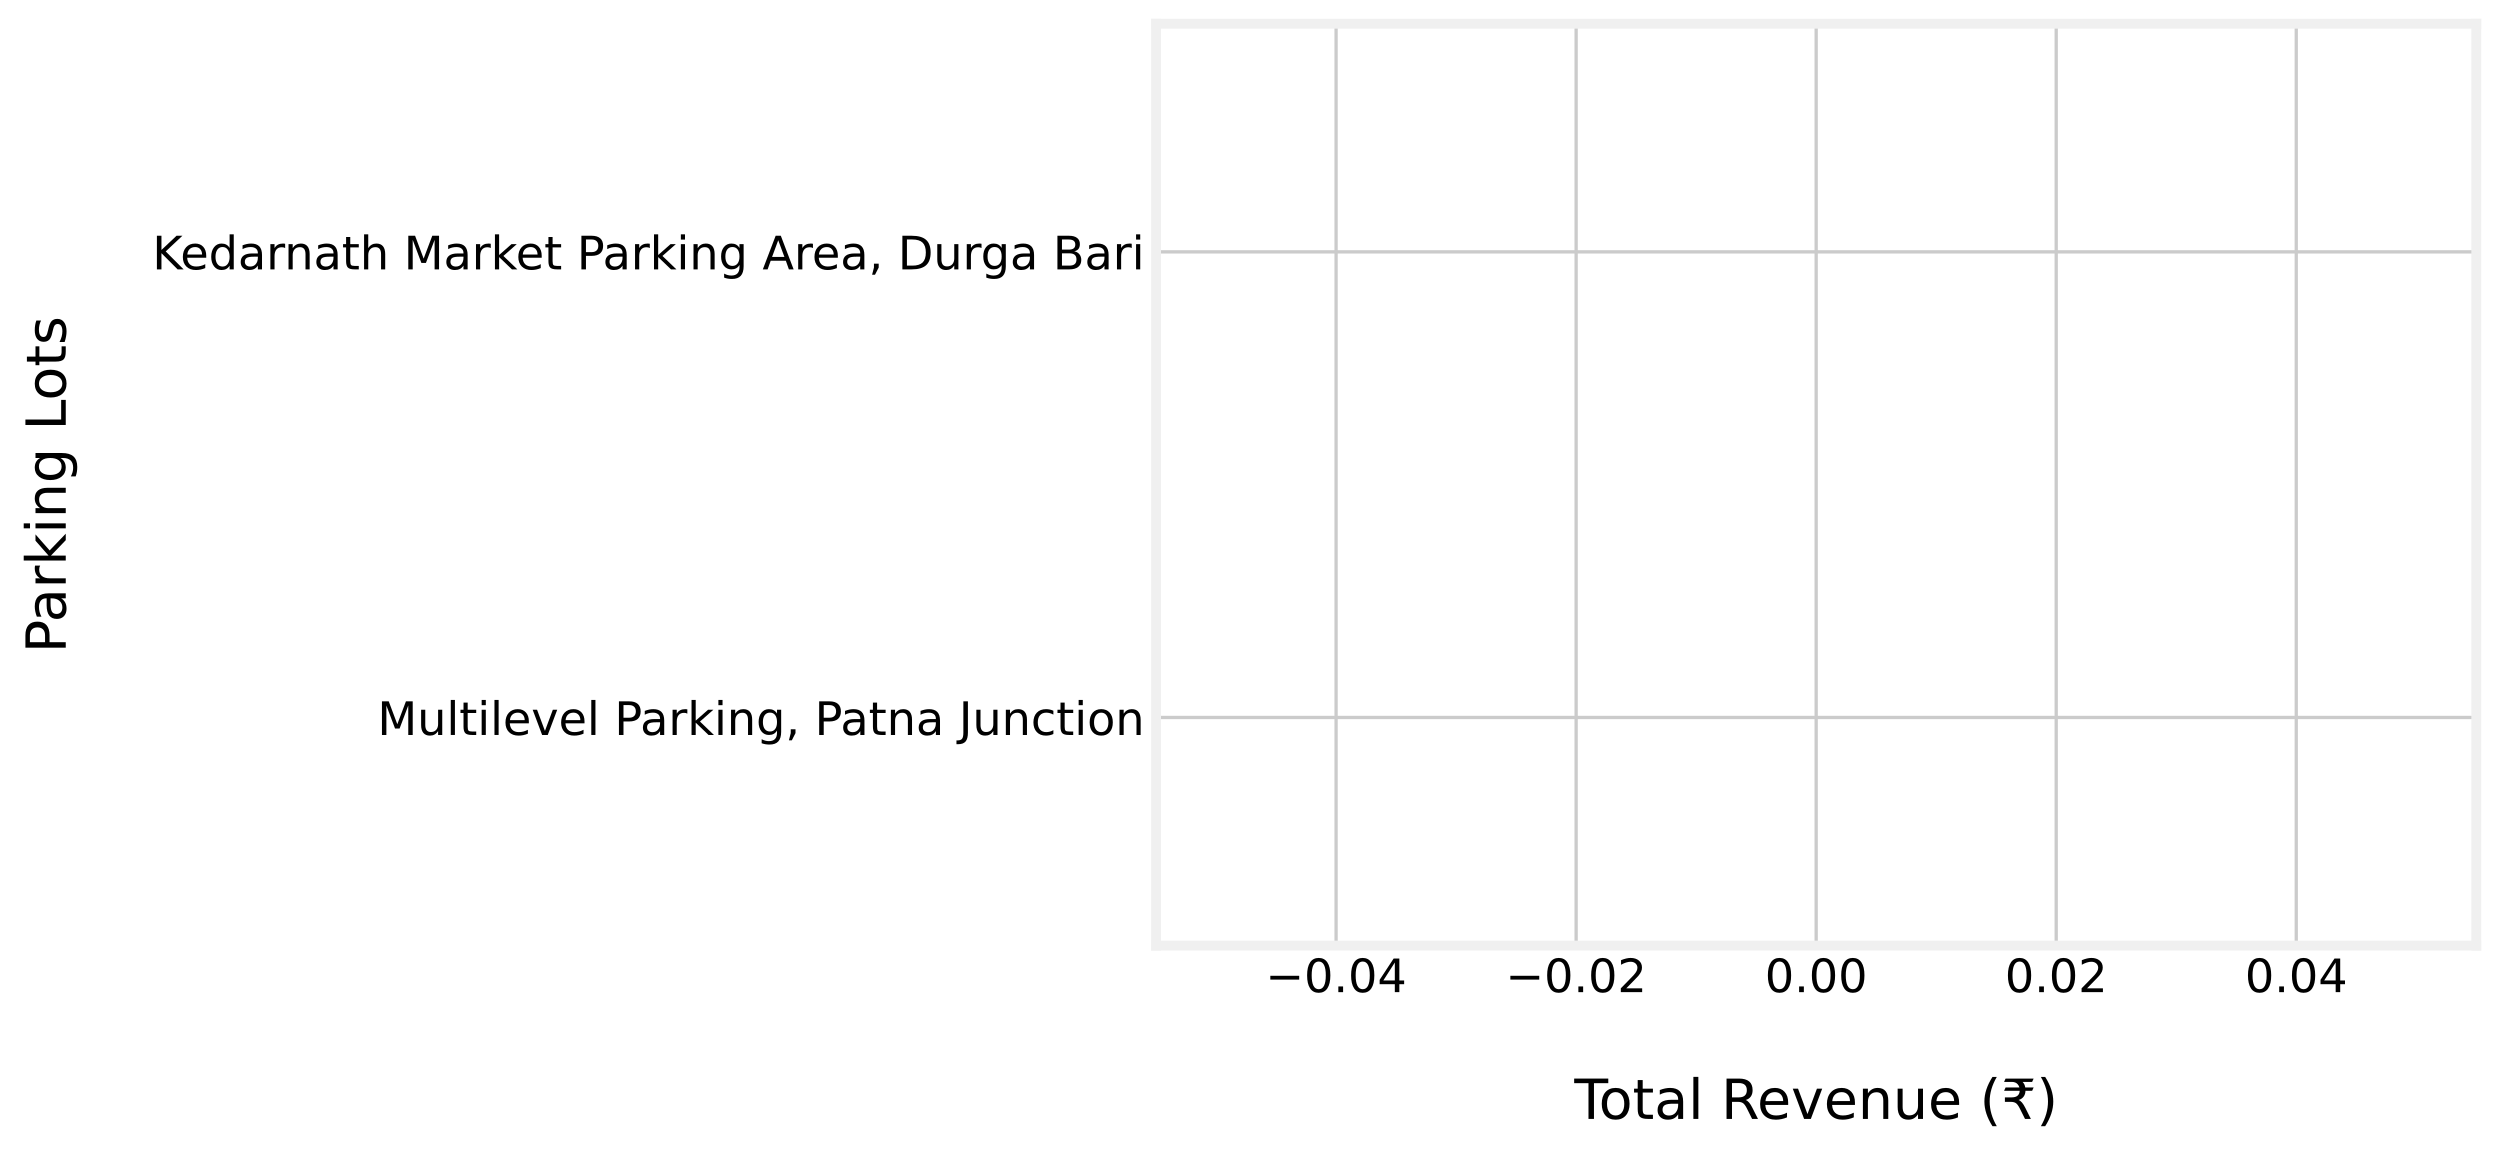
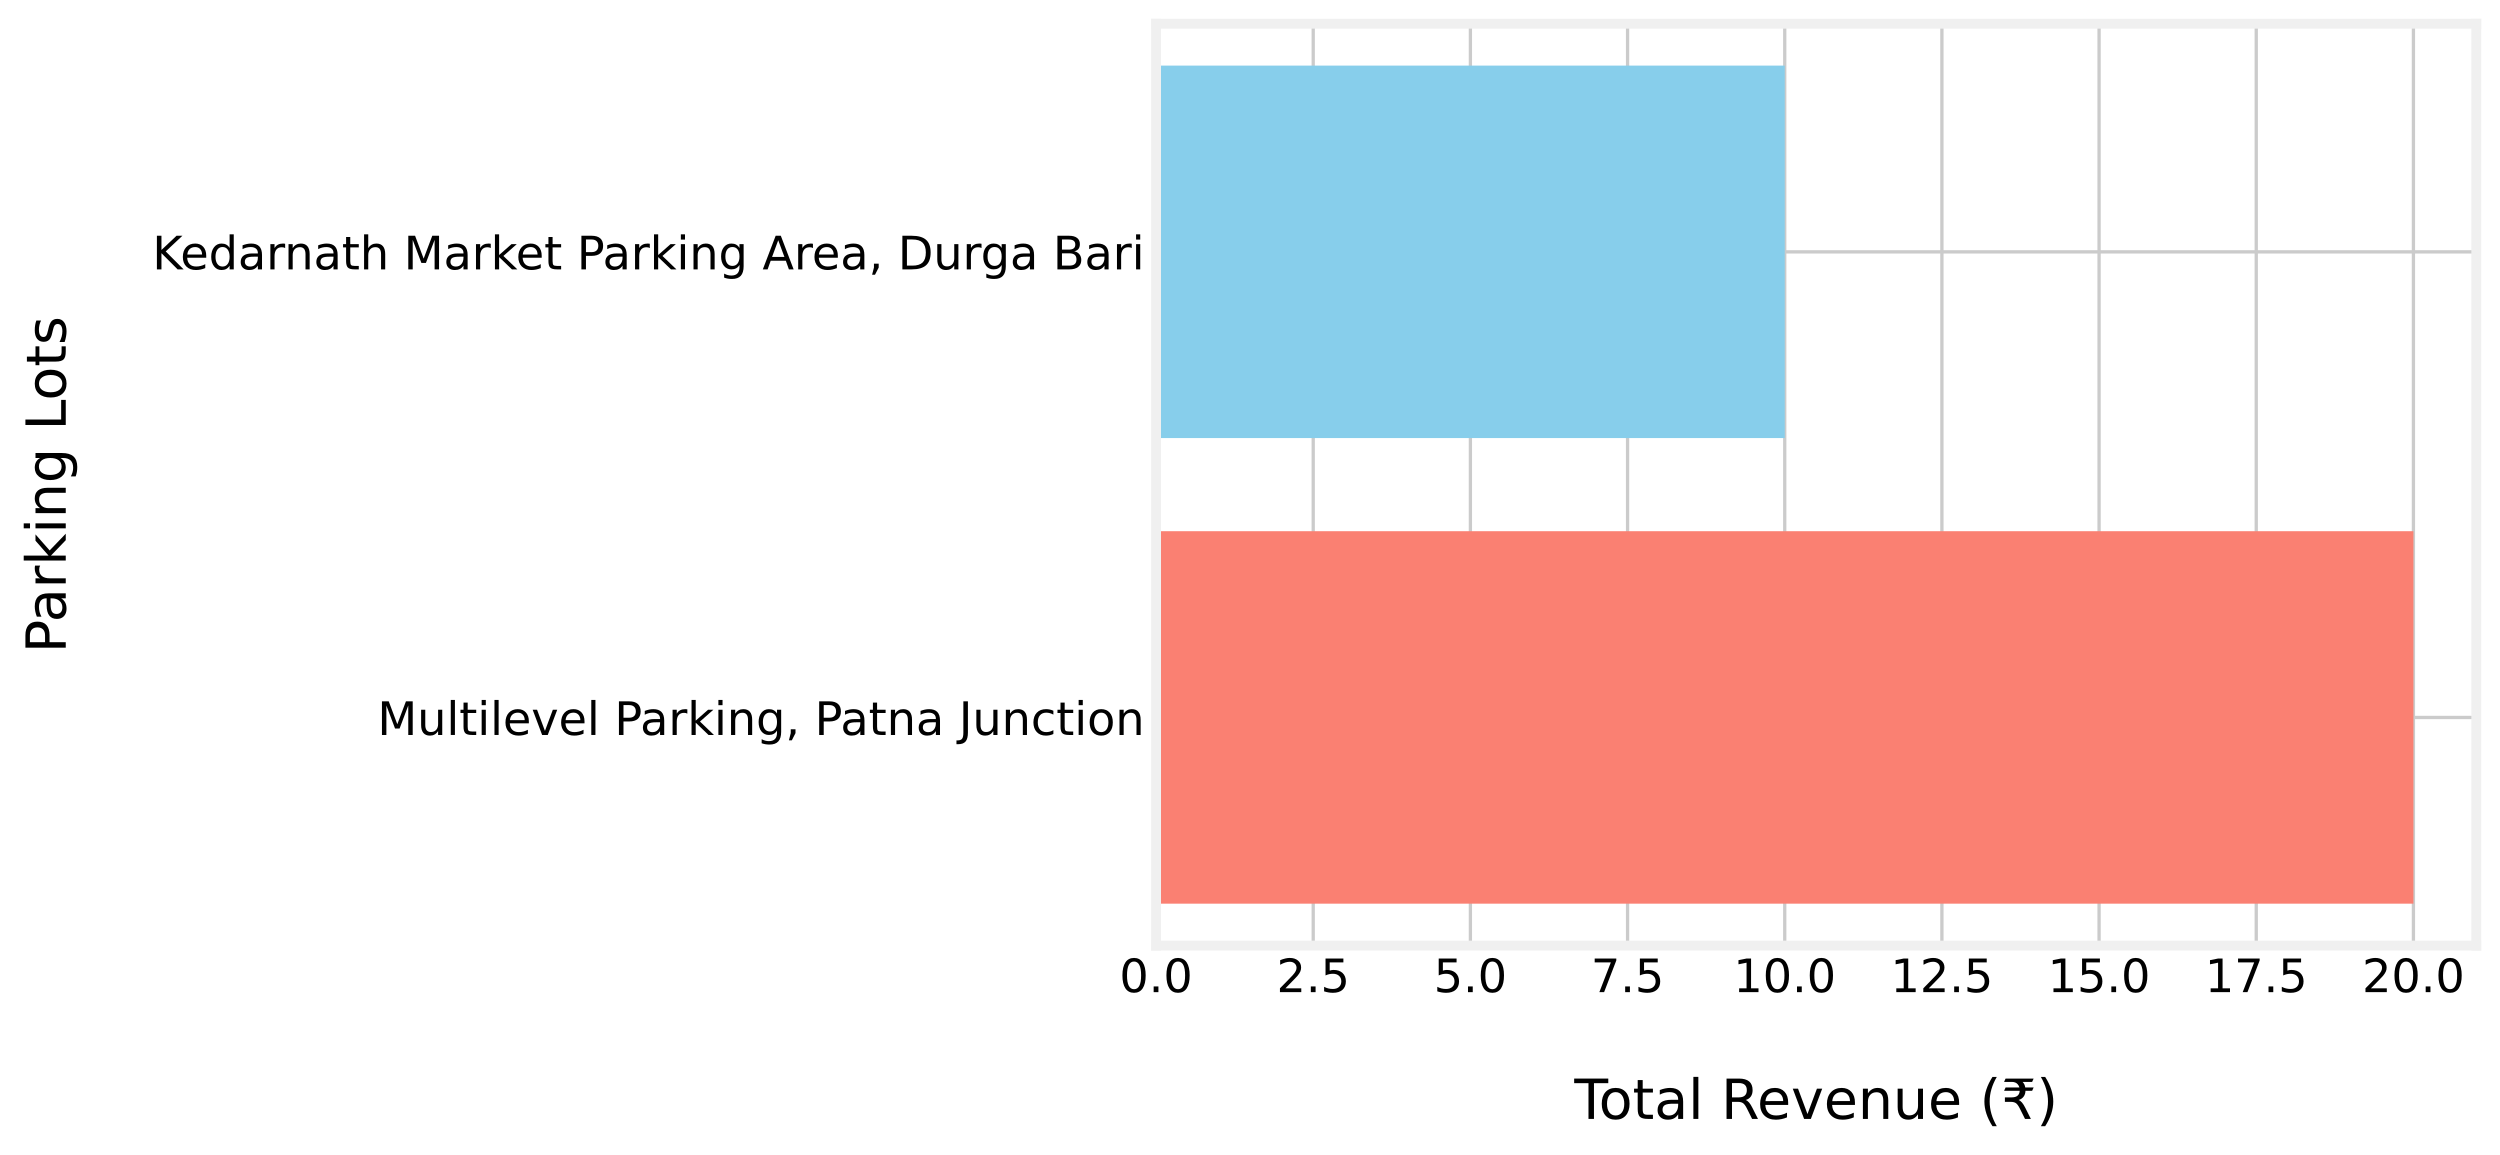
<svg xmlns="http://www.w3.org/2000/svg" xmlns:xlink="http://www.w3.org/1999/xlink" width="759.139pt" height="350.457pt" viewBox="0 0 759.139 350.457" version="1.1">
  <defs>
    <style type="text/css">*{stroke-linejoin: round; stroke-linecap: butt}</style>
  </defs>
  <g id="figure_1">
    <g id="patch_1">
      <path d="M 0 350.457  L 759.139 350.457  L 759.139 0  L 0 0  L 0 350.457  z " style="fill: none" />
    </g>
    <g id="axes_1">
      <g id="patch_2">
        <path d="M 351.043 287.136  L 751.939 287.136  L 751.939 7.2  L 351.043 7.2  L 351.043 287.136  z " style="fill: none" />
      </g>
      <g id="matplotlib.axis_1">
        <g id="xtick_1">
          <g id="line2d_1">
-             <path d="M 405.71 287.136  L 405.71 7.2  " clip-path="url(#p1a3481924e)" style="fill: none; stroke: #cbcbcb" />
+             <path d="M 351.043 287.136  L 351.043 7.2  " clip-path="url(#p28fe8a5cc8)" style="fill: none; stroke: #cbcbcb" />
          </g>
          <g id="line2d_2" />
          <g id="text_1">
-             <g transform="translate(384.2587 301.2738) scale(0.14 -0.14)">
-               <defs>
-                 <path id="DejaVuSans-2212" d="M 678 2272  L 4684 2272  L 4684 1741  L 678 1741  L 678 2272  z " transform="scale(0.015625)" />
+             <g transform="translate(339.9106 301.2738) scale(0.14 -0.14)">
+               <defs>
                <path id="DejaVuSans-30" d="M 2034 4250  Q 1547 4250 1301 3770  Q 1056 3291 1056 2328  Q 1056 1369 1301 889  Q 1547 409 2034 409  Q 2525 409 2770 889  Q 3016 1369 3016 2328  Q 3016 3291 2770 3770  Q 2525 4250 2034 4250  z M 2034 4750  Q 2819 4750 3233 4129  Q 3647 3509 3647 2328  Q 3647 1150 3233 529  Q 2819 -91 2034 -91  Q 1250 -91 836 529  Q 422 1150 422 2328  Q 422 3509 836 4129  Q 1250 4750 2034 4750  z " transform="scale(0.015625)" />
                <path id="DejaVuSans-2e" d="M 684 794  L 1344 794  L 1344 0  L 684 0  L 684 794  z " transform="scale(0.015625)" />
-                 <path id="DejaVuSans-34" d="M 2419 4116  L 825 1625  L 2419 1625  L 2419 4116  z M 2253 4666  L 3047 4666  L 3047 1625  L 3713 1625  L 3713 1100  L 3047 1100  L 3047 0  L 2419 0  L 2419 1100  L 313 1100  L 313 1709  L 2253 4666  z " transform="scale(0.015625)" />
-               </defs>
-               <use xlink:href="#DejaVuSans-2212" />
-               <use xlink:href="#DejaVuSans-30" transform="translate(83.78906 0)" />
-               <use xlink:href="#DejaVuSans-2e" transform="translate(147.4121 0)" />
-               <use xlink:href="#DejaVuSans-30" transform="translate(179.1992 0)" />
-               <use xlink:href="#DejaVuSans-34" transform="translate(242.8223 0)" />
-             </g>
-           </g>
-         </g>
-         <g id="xtick_2">
-           <g id="line2d_3">
-             <path d="M 478.601 287.136  L 478.601 7.2  " clip-path="url(#p1a3481924e)" style="fill: none; stroke: #cbcbcb" />
-           </g>
-           <g id="line2d_4" />
-           <g id="text_2">
-             <g transform="translate(457.1489 301.2738) scale(0.14 -0.14)">
-               <defs>
-                 <path id="DejaVuSans-32" d="M 1228 531  L 3431 531  L 3431 0  L 469 0  L 469 531  Q 828 903 1448 1529  Q 2069 2156 2228 2338  Q 2531 2678 2651 2914  Q 2772 3150 2772 3378  Q 2772 3750 2511 3984  Q 2250 4219 1831 4219  Q 1534 4219 1204 4116  Q 875 4013 500 3803  L 500 4441  Q 881 4594 1212 4672  Q 1544 4750 1819 4750  Q 2544 4750 2975 4387  Q 3406 4025 3406 3419  Q 3406 3131 3298 2873  Q 3191 2616 2906 2266  Q 2828 2175 2409 1742  Q 1991 1309 1228 531  z " transform="scale(0.015625)" />
-               </defs>
-               <use xlink:href="#DejaVuSans-2212" />
-               <use xlink:href="#DejaVuSans-30" transform="translate(83.78906 0)" />
-               <use xlink:href="#DejaVuSans-2e" transform="translate(147.4121 0)" />
-               <use xlink:href="#DejaVuSans-30" transform="translate(179.1992 0)" />
-               <use xlink:href="#DejaVuSans-32" transform="translate(242.8223 0)" />
-             </g>
-           </g>
-         </g>
-         <g id="xtick_3">
-           <g id="line2d_5">
-             <path d="M 551.491 287.136  L 551.491 7.2  " clip-path="url(#p1a3481924e)" style="fill: none; stroke: #cbcbcb" />
-           </g>
-           <g id="line2d_6" />
-           <g id="text_3">
-             <g transform="translate(535.9049 301.2738) scale(0.14 -0.14)">
+               </defs>
              <use xlink:href="#DejaVuSans-30" />
              <use xlink:href="#DejaVuSans-2e" transform="translate(63.62305 0)" />
              <use xlink:href="#DejaVuSans-30" transform="translate(95.41016 0)" />
-               <use xlink:href="#DejaVuSans-30" transform="translate(159.0332 0)" />
+             </g>
+           </g>
+         </g>
+         <g id="xtick_2">
+           <g id="line2d_3">
+             <path d="M 398.769 287.136  L 398.769 7.2  " clip-path="url(#p28fe8a5cc8)" style="fill: none; stroke: #cbcbcb" />
+           </g>
+           <g id="line2d_4" />
+           <g id="text_2">
+             <g transform="translate(387.6364 301.2738) scale(0.14 -0.14)">
+               <defs>
+                 <path id="DejaVuSans-32" d="M 1228 531  L 3431 531  L 3431 0  L 469 0  L 469 531  Q 828 903 1448 1529  Q 2069 2156 2228 2338  Q 2531 2678 2651 2914  Q 2772 3150 2772 3378  Q 2772 3750 2511 3984  Q 2250 4219 1831 4219  Q 1534 4219 1204 4116  Q 875 4013 500 3803  L 500 4441  Q 881 4594 1212 4672  Q 1544 4750 1819 4750  Q 2544 4750 2975 4387  Q 3406 4025 3406 3419  Q 3406 3131 3298 2873  Q 3191 2616 2906 2266  Q 2828 2175 2409 1742  Q 1991 1309 1228 531  z " transform="scale(0.015625)" />
+                 <path id="DejaVuSans-35" d="M 691 4666  L 3169 4666  L 3169 4134  L 1269 4134  L 1269 2991  Q 1406 3038 1543 3061  Q 1681 3084 1819 3084  Q 2600 3084 3056 2656  Q 3513 2228 3513 1497  Q 3513 744 3044 326  Q 2575 -91 1722 -91  Q 1428 -91 1123 -41  Q 819 9 494 109  L 494 744  Q 775 591 1075 516  Q 1375 441 1709 441  Q 2250 441 2565 725  Q 2881 1009 2881 1497  Q 2881 1984 2565 2268  Q 2250 2553 1709 2553  Q 1456 2553 1204 2497  Q 953 2441 691 2322  L 691 4666  z " transform="scale(0.015625)" />
+               </defs>
+               <use xlink:href="#DejaVuSans-32" />
+               <use xlink:href="#DejaVuSans-2e" transform="translate(63.62305 0)" />
+               <use xlink:href="#DejaVuSans-35" transform="translate(95.41016 0)" />
+             </g>
+           </g>
+         </g>
+         <g id="xtick_3">
+           <g id="line2d_5">
+             <path d="M 446.494 287.136  L 446.494 7.2  " clip-path="url(#p28fe8a5cc8)" style="fill: none; stroke: #cbcbcb" />
+           </g>
+           <g id="line2d_6" />
+           <g id="text_3">
+             <g transform="translate(435.3621 301.2738) scale(0.14 -0.14)">
+               <use xlink:href="#DejaVuSans-35" />
+               <use xlink:href="#DejaVuSans-2e" transform="translate(63.62305 0)" />
+               <use xlink:href="#DejaVuSans-30" transform="translate(95.41016 0)" />
            </g>
          </g>
        </g>
        <g id="xtick_4">
          <g id="line2d_7">
-             <path d="M 624.381 287.136  L 624.381 7.2  " clip-path="url(#p1a3481924e)" style="fill: none; stroke: #cbcbcb" />
+             <path d="M 494.22 287.136  L 494.22 7.2  " clip-path="url(#p28fe8a5cc8)" style="fill: none; stroke: #cbcbcb" />
          </g>
          <g id="line2d_8" />
          <g id="text_4">
-             <g transform="translate(608.7951 301.2738) scale(0.14 -0.14)">
-               <use xlink:href="#DejaVuSans-30" />
+             <g transform="translate(483.0878 301.2738) scale(0.14 -0.14)">
+               <defs>
+                 <path id="DejaVuSans-37" d="M 525 4666  L 3525 4666  L 3525 4397  L 1831 0  L 1172 0  L 2766 4134  L 525 4134  L 525 4666  z " transform="scale(0.015625)" />
+               </defs>
+               <use xlink:href="#DejaVuSans-37" />
              <use xlink:href="#DejaVuSans-2e" transform="translate(63.62305 0)" />
-               <use xlink:href="#DejaVuSans-30" transform="translate(95.41016 0)" />
-               <use xlink:href="#DejaVuSans-32" transform="translate(159.0332 0)" />
+               <use xlink:href="#DejaVuSans-35" transform="translate(95.41016 0)" />
            </g>
          </g>
        </g>
        <g id="xtick_5">
          <g id="line2d_9">
-             <path d="M 697.271 287.136  L 697.271 7.2  " clip-path="url(#p1a3481924e)" style="fill: none; stroke: #cbcbcb" />
+             <path d="M 541.946 287.136  L 541.946 7.2  " clip-path="url(#p28fe8a5cc8)" style="fill: none; stroke: #cbcbcb" />
          </g>
          <g id="line2d_10" />
          <g id="text_5">
-             <g transform="translate(681.6853 301.2738) scale(0.14 -0.14)">
-               <use xlink:href="#DejaVuSans-30" />
-               <use xlink:href="#DejaVuSans-2e" transform="translate(63.62305 0)" />
-               <use xlink:href="#DejaVuSans-30" transform="translate(95.41016 0)" />
-               <use xlink:href="#DejaVuSans-34" transform="translate(159.0332 0)" />
-             </g>
-           </g>
-         </g>
-         <g id="text_6">
+             <g transform="translate(526.3597 301.2738) scale(0.14 -0.14)">
+               <defs>
+                 <path id="DejaVuSans-31" d="M 794 531  L 1825 531  L 1825 4091  L 703 3866  L 703 4441  L 1819 4666  L 2450 4666  L 2450 531  L 3481 531  L 3481 0  L 794 0  L 794 531  z " transform="scale(0.015625)" />
+               </defs>
+               <use xlink:href="#DejaVuSans-31" />
+               <use xlink:href="#DejaVuSans-30" transform="translate(63.62305 0)" />
+               <use xlink:href="#DejaVuSans-2e" transform="translate(127.2461 0)" />
+               <use xlink:href="#DejaVuSans-30" transform="translate(159.0332 0)" />
+             </g>
+           </g>
+         </g>
+         <g id="xtick_6">
+           <g id="line2d_11">
+             <path d="M 589.671 287.136  L 589.671 7.2  " clip-path="url(#p28fe8a5cc8)" style="fill: none; stroke: #cbcbcb" />
+           </g>
+           <g id="line2d_12" />
+           <g id="text_6">
+             <g transform="translate(574.0855 301.2738) scale(0.14 -0.14)">
+               <use xlink:href="#DejaVuSans-31" />
+               <use xlink:href="#DejaVuSans-32" transform="translate(63.62305 0)" />
+               <use xlink:href="#DejaVuSans-2e" transform="translate(127.2461 0)" />
+               <use xlink:href="#DejaVuSans-35" transform="translate(159.0332 0)" />
+             </g>
+           </g>
+         </g>
+         <g id="xtick_7">
+           <g id="line2d_13">
+             <path d="M 637.397 287.136  L 637.397 7.2  " clip-path="url(#p28fe8a5cc8)" style="fill: none; stroke: #cbcbcb" />
+           </g>
+           <g id="line2d_14" />
+           <g id="text_7">
+             <g transform="translate(621.8112 301.2738) scale(0.14 -0.14)">
+               <use xlink:href="#DejaVuSans-31" />
+               <use xlink:href="#DejaVuSans-35" transform="translate(63.62305 0)" />
+               <use xlink:href="#DejaVuSans-2e" transform="translate(127.2461 0)" />
+               <use xlink:href="#DejaVuSans-30" transform="translate(159.0332 0)" />
+             </g>
+           </g>
+         </g>
+         <g id="xtick_8">
+           <g id="line2d_15">
+             <path d="M 685.123 287.136  L 685.123 7.2  " clip-path="url(#p28fe8a5cc8)" style="fill: none; stroke: #cbcbcb" />
+           </g>
+           <g id="line2d_16" />
+           <g id="text_8">
+             <g transform="translate(669.5369 301.2738) scale(0.14 -0.14)">
+               <use xlink:href="#DejaVuSans-31" />
+               <use xlink:href="#DejaVuSans-37" transform="translate(63.62305 0)" />
+               <use xlink:href="#DejaVuSans-2e" transform="translate(127.2461 0)" />
+               <use xlink:href="#DejaVuSans-35" transform="translate(159.0332 0)" />
+             </g>
+           </g>
+         </g>
+         <g id="xtick_9">
+           <g id="line2d_17">
+             <path d="M 732.849 287.136  L 732.849 7.2  " clip-path="url(#p28fe8a5cc8)" style="fill: none; stroke: #cbcbcb" />
+           </g>
+           <g id="line2d_18" />
+           <g id="text_9">
+             <g transform="translate(717.2626 301.2738) scale(0.14 -0.14)">
+               <use xlink:href="#DejaVuSans-32" />
+               <use xlink:href="#DejaVuSans-30" transform="translate(63.62305 0)" />
+               <use xlink:href="#DejaVuSans-2e" transform="translate(127.2461 0)" />
+               <use xlink:href="#DejaVuSans-30" transform="translate(159.0332 0)" />
+             </g>
+           </g>
+         </g>
+         <g id="text_10">
          <g transform="translate(551.4908 320.9508) scale(0.168 -0.168)" />
          <g transform="translate(478.0525 339.7631) scale(0.168 -0.168)">
            <defs>
              <path id="DejaVuSans-54" d="M -19 4666  L 3928 4666  L 3928 4134  L 2272 4134  L 2272 0  L 1638 0  L 1638 4134  L -19 4134  L -19 4666  z " transform="scale(0.015625)" />
              <path id="DejaVuSans-6f" d="M 1959 3097  Q 1497 3097 1228 2736  Q 959 2375 959 1747  Q 959 1119 1226 758  Q 1494 397 1959 397  Q 2419 397 2687 759  Q 2956 1122 2956 1747  Q 2956 2369 2687 2733  Q 2419 3097 1959 3097  z M 1959 3584  Q 2709 3584 3137 3096  Q 3566 2609 3566 1747  Q 3566 888 3137 398  Q 2709 -91 1959 -91  Q 1206 -91 779 398  Q 353 888 353 1747  Q 353 2609 779 3096  Q 1206 3584 1959 3584  z " transform="scale(0.015625)" />
              <path id="DejaVuSans-74" d="M 1172 4494  L 1172 3500  L 2356 3500  L 2356 3053  L 1172 3053  L 1172 1153  Q 1172 725 1289 603  Q 1406 481 1766 481  L 2356 481  L 2356 0  L 1766 0  Q 1100 0 847 248  Q 594 497 594 1153  L 594 3053  L 172 3053  L 172 3500  L 594 3500  L 594 4494  L 1172 4494  z " transform="scale(0.015625)" />
              <path id="DejaVuSans-61" d="M 2194 1759  Q 1497 1759 1228 1600  Q 959 1441 959 1056  Q 959 750 1161 570  Q 1363 391 1709 391  Q 2188 391 2477 730  Q 2766 1069 2766 1631  L 2766 1759  L 2194 1759  z M 3341 1997  L 3341 0  L 2766 0  L 2766 531  Q 2569 213 2275 61  Q 1981 -91 1556 -91  Q 1019 -91 701 211  Q 384 513 384 1019  Q 384 1609 779 1909  Q 1175 2209 1959 2209  L 2766 2209  L 2766 2266  Q 2766 2663 2505 2880  Q 2244 3097 1772 3097  Q 1472 3097 1187 3025  Q 903 2953 641 2809  L 641 3341  Q 956 3463 1253 3523  Q 1550 3584 1831 3584  Q 2591 3584 2966 3190  Q 3341 2797 3341 1997  z " transform="scale(0.015625)" />
              <path id="DejaVuSans-6c" d="M 603 4863  L 1178 4863  L 1178 0  L 603 0  L 603 4863  z " transform="scale(0.015625)" />
              <path id="DejaVuSans-20" transform="scale(0.015625)" />
              <path id="DejaVuSans-52" d="M 2841 2188  Q 3044 2119 3236 1894  Q 3428 1669 3622 1275  L 4263 0  L 3584 0  L 2988 1197  Q 2756 1666 2539 1819  Q 2322 1972 1947 1972  L 1259 1972  L 1259 0  L 628 0  L 628 4666  L 2053 4666  Q 2853 4666 3247 4331  Q 3641 3997 3641 3322  Q 3641 2881 3436 2590  Q 3231 2300 2841 2188  z M 1259 4147  L 1259 2491  L 2053 2491  Q 2509 2491 2742 2702  Q 2975 2913 2975 3322  Q 2975 3731 2742 3939  Q 2509 4147 2053 4147  L 1259 4147  z " transform="scale(0.015625)" />
              <path id="DejaVuSans-65" d="M 3597 1894  L 3597 1613  L 953 1613  Q 991 1019 1311 708  Q 1631 397 2203 397  Q 2534 397 2845 478  Q 3156 559 3463 722  L 3463 178  Q 3153 47 2828 -22  Q 2503 -91 2169 -91  Q 1331 -91 842 396  Q 353 884 353 1716  Q 353 2575 817 3079  Q 1281 3584 2069 3584  Q 2775 3584 3186 3129  Q 3597 2675 3597 1894  z M 3022 2063  Q 3016 2534 2758 2815  Q 2500 3097 2075 3097  Q 1594 3097 1305 2825  Q 1016 2553 972 2059  L 3022 2063  z " transform="scale(0.015625)" />
              <path id="DejaVuSans-76" d="M 191 3500  L 800 3500  L 1894 563  L 2988 3500  L 3597 3500  L 2284 0  L 1503 0  L 191 3500  z " transform="scale(0.015625)" />
              <path id="DejaVuSans-6e" d="M 3513 2113  L 3513 0  L 2938 0  L 2938 2094  Q 2938 2591 2744 2837  Q 2550 3084 2163 3084  Q 1697 3084 1428 2787  Q 1159 2491 1159 1978  L 1159 0  L 581 0  L 581 3500  L 1159 3500  L 1159 2956  Q 1366 3272 1645 3428  Q 1925 3584 2291 3584  Q 2894 3584 3203 3211  Q 3513 2838 3513 2113  z " transform="scale(0.015625)" />
              <path id="DejaVuSans-75" d="M 544 1381  L 544 3500  L 1119 3500  L 1119 1403  Q 1119 906 1312 657  Q 1506 409 1894 409  Q 2359 409 2629 706  Q 2900 1003 2900 1516  L 2900 3500  L 3475 3500  L 3475 0  L 2900 0  L 2900 538  Q 2691 219 2414 64  Q 2138 -91 1772 -91  Q 1169 -91 856 284  Q 544 659 544 1381  z M 1991 3584  L 1991 3584  z " transform="scale(0.015625)" />
              <path id="DejaVuSans-28" d="M 1984 4856  Q 1566 4138 1362 3434  Q 1159 2731 1159 2009  Q 1159 1288 1364 580  Q 1569 -128 1984 -844  L 1484 -844  Q 1016 -109 783 600  Q 550 1309 550 2009  Q 550 2706 781 3412  Q 1013 4119 1484 4856  L 1984 4856  z " transform="scale(0.015625)" />
              <path id="DejaVuSans-20b9" d="M 331 4281  L 503 4666  L 3747 4666  L 3575 4281  L 2469 4281  Q 2716 4038 2781 3634  L 3747 3634  L 3575 3250  L 2806 3250  Q 2791 2856 2600 2591  Q 2397 2300 2006 2188  Q 2209 2119 2400 1894  Q 2584 1681 2788 1275  L 3428 0  L 2750 0  L 2153 1197  Q 1919 1669 1706 1819  Q 1488 1972 1113 1972  L 425 1972  L 425 2491  L 1219 2491  Q 1675 2491 1906 2700  Q 2119 2894 2138 3250  L 331 3250  L 503 3634  L 2103 3634  Q 2047 3844 1906 4006  Q 1675 4281 1219 4281  L 331 4281  z " transform="scale(0.015625)" />
              <path id="DejaVuSans-29" d="M 513 4856  L 1013 4856  Q 1481 4119 1714 3412  Q 1947 2706 1947 2009  Q 1947 1309 1714 600  Q 1481 -109 1013 -844  L 513 -844  Q 928 -128 1133 580  Q 1338 1288 1338 2009  Q 1338 2731 1133 3434  Q 928 4138 513 4856  z " transform="scale(0.015625)" />
            </defs>
            <use xlink:href="#DejaVuSans-54" />
            <use xlink:href="#DejaVuSans-6f" transform="translate(44.08398 0)" />
            <use xlink:href="#DejaVuSans-74" transform="translate(105.2656 0)" />
            <use xlink:href="#DejaVuSans-61" transform="translate(144.4746 0)" />
            <use xlink:href="#DejaVuSans-6c" transform="translate(205.7539 0)" />
            <use xlink:href="#DejaVuSans-20" transform="translate(233.5371 0)" />
            <use xlink:href="#DejaVuSans-52" transform="translate(265.3242 0)" />
            <use xlink:href="#DejaVuSans-65" transform="translate(330.3066 0)" />
            <use xlink:href="#DejaVuSans-76" transform="translate(391.8301 0)" />
            <use xlink:href="#DejaVuSans-65" transform="translate(451.0098 0)" />
            <use xlink:href="#DejaVuSans-6e" transform="translate(512.5332 0)" />
            <use xlink:href="#DejaVuSans-75" transform="translate(575.9121 0)" />
            <use xlink:href="#DejaVuSans-65" transform="translate(639.291 0)" />
            <use xlink:href="#DejaVuSans-20" transform="translate(700.8145 0)" />
            <use xlink:href="#DejaVuSans-28" transform="translate(732.6016 0)" />
            <use xlink:href="#DejaVuSans-20b9" transform="translate(771.6152 0)" />
            <use xlink:href="#DejaVuSans-29" transform="translate(835.2383 0)" />
          </g>
        </g>
      </g>
      <g id="matplotlib.axis_2">
        <g id="ytick_1">
-           <g id="line2d_11">
-             <path d="M 351.043 217.859  L 751.939 217.859  " clip-path="url(#p1a3481924e)" style="fill: none; stroke: #cbcbcb" />
-           </g>
-           <g id="line2d_12" />
-           <g id="text_7">
+           <g id="line2d_19">
+             <path d="M 351.043 217.859  L 751.939 217.859  " clip-path="url(#p28fe8a5cc8)" style="fill: none; stroke: #cbcbcb" />
+           </g>
+           <g id="line2d_20" />
+           <g id="text_11">
            <g transform="translate(114.6091 223.1778) scale(0.14 -0.14)">
              <defs>
                <path id="DejaVuSans-4d" d="M 628 4666  L 1569 4666  L 2759 1491  L 3956 4666  L 4897 4666  L 4897 0  L 4281 0  L 4281 4097  L 3078 897  L 2444 897  L 1241 4097  L 1241 0  L 628 0  L 628 4666  z " transform="scale(0.015625)" />
                <path id="DejaVuSans-69" d="M 603 3500  L 1178 3500  L 1178 0  L 603 0  L 603 3500  z M 603 4863  L 1178 4863  L 1178 4134  L 603 4134  L 603 4863  z " transform="scale(0.015625)" />
                <path id="DejaVuSans-50" d="M 1259 4147  L 1259 2394  L 2053 2394  Q 2494 2394 2734 2622  Q 2975 2850 2975 3272  Q 2975 3691 2734 3919  Q 2494 4147 2053 4147  L 1259 4147  z M 628 4666  L 2053 4666  Q 2838 4666 3239 4311  Q 3641 3956 3641 3272  Q 3641 2581 3239 2228  Q 2838 1875 2053 1875  L 1259 1875  L 1259 0  L 628 0  L 628 4666  z " transform="scale(0.015625)" />
                <path id="DejaVuSans-72" d="M 2631 2963  Q 2534 3019 2420 3045  Q 2306 3072 2169 3072  Q 1681 3072 1420 2755  Q 1159 2438 1159 1844  L 1159 0  L 581 0  L 581 3500  L 1159 3500  L 1159 2956  Q 1341 3275 1631 3429  Q 1922 3584 2338 3584  Q 2397 3584 2469 3576  Q 2541 3569 2628 3553  L 2631 2963  z " transform="scale(0.015625)" />
                <path id="DejaVuSans-6b" d="M 581 4863  L 1159 4863  L 1159 1991  L 2875 3500  L 3609 3500  L 1753 1863  L 3688 0  L 2938 0  L 1159 1709  L 1159 0  L 581 0  L 581 4863  z " transform="scale(0.015625)" />
                <path id="DejaVuSans-67" d="M 2906 1791  Q 2906 2416 2648 2759  Q 2391 3103 1925 3103  Q 1463 3103 1205 2759  Q 947 2416 947 1791  Q 947 1169 1205 825  Q 1463 481 1925 481  Q 2391 481 2648 825  Q 2906 1169 2906 1791  z M 3481 434  Q 3481 -459 3084 -895  Q 2688 -1331 1869 -1331  Q 1566 -1331 1297 -1286  Q 1028 -1241 775 -1147  L 775 -588  Q 1028 -725 1275 -790  Q 1522 -856 1778 -856  Q 2344 -856 2625 -561  Q 2906 -266 2906 331  L 2906 616  Q 2728 306 2450 153  Q 2172 0 1784 0  Q 1141 0 747 490  Q 353 981 353 1791  Q 353 2603 747 3093  Q 1141 3584 1784 3584  Q 2172 3584 2450 3431  Q 2728 3278 2906 2969  L 2906 3500  L 3481 3500  L 3481 434  z " transform="scale(0.015625)" />
                <path id="DejaVuSans-2c" d="M 750 794  L 1409 794  L 1409 256  L 897 -744  L 494 -744  L 750 256  L 750 794  z " transform="scale(0.015625)" />
                <path id="DejaVuSans-4a" d="M 628 4666  L 1259 4666  L 1259 325  Q 1259 -519 939 -900  Q 619 -1281 -91 -1281  L -331 -1281  L -331 -750  L -134 -750  Q 284 -750 456 -515  Q 628 -281 628 325  L 628 4666  z " transform="scale(0.015625)" />
                <path id="DejaVuSans-63" d="M 3122 3366  L 3122 2828  Q 2878 2963 2633 3030  Q 2388 3097 2138 3097  Q 1578 3097 1268 2742  Q 959 2388 959 1747  Q 959 1106 1268 751  Q 1578 397 2138 397  Q 2388 397 2633 464  Q 2878 531 3122 666  L 3122 134  Q 2881 22 2623 -34  Q 2366 -91 2075 -91  Q 1284 -91 818 406  Q 353 903 353 1747  Q 353 2603 823 3093  Q 1294 3584 2113 3584  Q 2378 3584 2631 3529  Q 2884 3475 3122 3366  z " transform="scale(0.015625)" />
              </defs>
              <use xlink:href="#DejaVuSans-4d" />
              <use xlink:href="#DejaVuSans-75" transform="translate(86.2793 0)" />
              <use xlink:href="#DejaVuSans-6c" transform="translate(149.6582 0)" />
              <use xlink:href="#DejaVuSans-74" transform="translate(177.4414 0)" />
              <use xlink:href="#DejaVuSans-69" transform="translate(216.6504 0)" />
              <use xlink:href="#DejaVuSans-6c" transform="translate(244.4336 0)" />
              <use xlink:href="#DejaVuSans-65" transform="translate(272.2168 0)" />
              <use xlink:href="#DejaVuSans-76" transform="translate(333.7402 0)" />
              <use xlink:href="#DejaVuSans-65" transform="translate(392.9199 0)" />
              <use xlink:href="#DejaVuSans-6c" transform="translate(454.4434 0)" />
              <use xlink:href="#DejaVuSans-20" transform="translate(482.2266 0)" />
              <use xlink:href="#DejaVuSans-50" transform="translate(514.0137 0)" />
              <use xlink:href="#DejaVuSans-61" transform="translate(569.8164 0)" />
              <use xlink:href="#DejaVuSans-72" transform="translate(631.0957 0)" />
              <use xlink:href="#DejaVuSans-6b" transform="translate(672.209 0)" />
              <use xlink:href="#DejaVuSans-69" transform="translate(730.1191 0)" />
              <use xlink:href="#DejaVuSans-6e" transform="translate(757.9023 0)" />
              <use xlink:href="#DejaVuSans-67" transform="translate(821.2812 0)" />
              <use xlink:href="#DejaVuSans-2c" transform="translate(884.7578 0)" />
              <use xlink:href="#DejaVuSans-20" transform="translate(916.5449 0)" />
              <use xlink:href="#DejaVuSans-50" transform="translate(948.332 0)" />
              <use xlink:href="#DejaVuSans-61" transform="translate(1004.135 0)" />
              <use xlink:href="#DejaVuSans-74" transform="translate(1065.414 0)" />
              <use xlink:href="#DejaVuSans-6e" transform="translate(1104.623 0)" />
              <use xlink:href="#DejaVuSans-61" transform="translate(1168.002 0)" />
              <use xlink:href="#DejaVuSans-20" transform="translate(1229.281 0)" />
              <use xlink:href="#DejaVuSans-4a" transform="translate(1261.068 0)" />
              <use xlink:href="#DejaVuSans-75" transform="translate(1290.561 0)" />
              <use xlink:href="#DejaVuSans-6e" transform="translate(1353.939 0)" />
              <use xlink:href="#DejaVuSans-63" transform="translate(1417.318 0)" />
              <use xlink:href="#DejaVuSans-74" transform="translate(1472.299 0)" />
              <use xlink:href="#DejaVuSans-69" transform="translate(1511.508 0)" />
              <use xlink:href="#DejaVuSans-6f" transform="translate(1539.291 0)" />
              <use xlink:href="#DejaVuSans-6e" transform="translate(1600.473 0)" />
            </g>
          </g>
        </g>
        <g id="ytick_2">
-           <g id="line2d_13">
-             <path d="M 351.043 76.477  L 751.939 76.477  " clip-path="url(#p1a3481924e)" style="fill: none; stroke: #cbcbcb" />
-           </g>
-           <g id="line2d_14" />
-           <g id="text_8">
+           <g id="line2d_21">
+             <path d="M 351.043 76.477  L 751.939 76.477  " clip-path="url(#p28fe8a5cc8)" style="fill: none; stroke: #cbcbcb" />
+           </g>
+           <g id="line2d_22" />
+           <g id="text_12">
            <g transform="translate(46.27157 81.796) scale(0.14 -0.14)">
              <defs>
                <path id="DejaVuSans-4b" d="M 628 4666  L 1259 4666  L 1259 2694  L 3353 4666  L 4166 4666  L 1850 2491  L 4331 0  L 3500 0  L 1259 2247  L 1259 0  L 628 0  L 628 4666  z " transform="scale(0.015625)" />
                <path id="DejaVuSans-64" d="M 2906 2969  L 2906 4863  L 3481 4863  L 3481 0  L 2906 0  L 2906 525  Q 2725 213 2448 61  Q 2172 -91 1784 -91  Q 1150 -91 751 415  Q 353 922 353 1747  Q 353 2572 751 3078  Q 1150 3584 1784 3584  Q 2172 3584 2448 3432  Q 2725 3281 2906 2969  z M 947 1747  Q 947 1113 1208 752  Q 1469 391 1925 391  Q 2381 391 2643 752  Q 2906 1113 2906 1747  Q 2906 2381 2643 2742  Q 2381 3103 1925 3103  Q 1469 3103 1208 2742  Q 947 2381 947 1747  z " transform="scale(0.015625)" />
                <path id="DejaVuSans-68" d="M 3513 2113  L 3513 0  L 2938 0  L 2938 2094  Q 2938 2591 2744 2837  Q 2550 3084 2163 3084  Q 1697 3084 1428 2787  Q 1159 2491 1159 1978  L 1159 0  L 581 0  L 581 4863  L 1159 4863  L 1159 2956  Q 1366 3272 1645 3428  Q 1925 3584 2291 3584  Q 2894 3584 3203 3211  Q 3513 2838 3513 2113  z " transform="scale(0.015625)" />
                <path id="DejaVuSans-41" d="M 2188 4044  L 1331 1722  L 3047 1722  L 2188 4044  z M 1831 4666  L 2547 4666  L 4325 0  L 3669 0  L 3244 1197  L 1141 1197  L 716 0  L 50 0  L 1831 4666  z " transform="scale(0.015625)" />
                <path id="DejaVuSans-44" d="M 1259 4147  L 1259 519  L 2022 519  Q 2988 519 3436 956  Q 3884 1394 3884 2338  Q 3884 3275 3436 3711  Q 2988 4147 2022 4147  L 1259 4147  z M 628 4666  L 1925 4666  Q 3281 4666 3915 4102  Q 4550 3538 4550 2338  Q 4550 1131 3912 565  Q 3275 0 1925 0  L 628 0  L 628 4666  z " transform="scale(0.015625)" />
                <path id="DejaVuSans-42" d="M 1259 2228  L 1259 519  L 2272 519  Q 2781 519 3026 730  Q 3272 941 3272 1375  Q 3272 1813 3026 2020  Q 2781 2228 2272 2228  L 1259 2228  z M 1259 4147  L 1259 2741  L 2194 2741  Q 2656 2741 2882 2914  Q 3109 3088 3109 3444  Q 3109 3797 2882 3972  Q 2656 4147 2194 4147  L 1259 4147  z M 628 4666  L 2241 4666  Q 2963 4666 3353 4366  Q 3744 4066 3744 3513  Q 3744 3084 3544 2831  Q 3344 2578 2956 2516  Q 3422 2416 3680 2098  Q 3938 1781 3938 1306  Q 3938 681 3513 340  Q 3088 0 2303 0  L 628 0  L 628 4666  z " transform="scale(0.015625)" />
              </defs>
              <use xlink:href="#DejaVuSans-4b" />
              <use xlink:href="#DejaVuSans-65" transform="translate(60.57617 0)" />
              <use xlink:href="#DejaVuSans-64" transform="translate(122.0996 0)" />
              <use xlink:href="#DejaVuSans-61" transform="translate(185.5762 0)" />
              <use xlink:href="#DejaVuSans-72" transform="translate(246.8555 0)" />
              <use xlink:href="#DejaVuSans-6e" transform="translate(286.2188 0)" />
              <use xlink:href="#DejaVuSans-61" transform="translate(349.5977 0)" />
              <use xlink:href="#DejaVuSans-74" transform="translate(410.877 0)" />
              <use xlink:href="#DejaVuSans-68" transform="translate(450.0859 0)" />
              <use xlink:href="#DejaVuSans-20" transform="translate(513.4648 0)" />
              <use xlink:href="#DejaVuSans-4d" transform="translate(545.252 0)" />
              <use xlink:href="#DejaVuSans-61" transform="translate(631.5312 0)" />
              <use xlink:href="#DejaVuSans-72" transform="translate(692.8105 0)" />
              <use xlink:href="#DejaVuSans-6b" transform="translate(733.9238 0)" />
              <use xlink:href="#DejaVuSans-65" transform="translate(788.209 0)" />
              <use xlink:href="#DejaVuSans-74" transform="translate(849.7324 0)" />
              <use xlink:href="#DejaVuSans-20" transform="translate(888.9414 0)" />
              <use xlink:href="#DejaVuSans-50" transform="translate(920.7285 0)" />
              <use xlink:href="#DejaVuSans-61" transform="translate(976.5312 0)" />
              <use xlink:href="#DejaVuSans-72" transform="translate(1037.811 0)" />
              <use xlink:href="#DejaVuSans-6b" transform="translate(1078.924 0)" />
              <use xlink:href="#DejaVuSans-69" transform="translate(1136.834 0)" />
              <use xlink:href="#DejaVuSans-6e" transform="translate(1164.617 0)" />
              <use xlink:href="#DejaVuSans-67" transform="translate(1227.996 0)" />
              <use xlink:href="#DejaVuSans-20" transform="translate(1291.473 0)" />
              <use xlink:href="#DejaVuSans-41" transform="translate(1323.26 0)" />
              <use xlink:href="#DejaVuSans-72" transform="translate(1391.668 0)" />
              <use xlink:href="#DejaVuSans-65" transform="translate(1430.531 0)" />
              <use xlink:href="#DejaVuSans-61" transform="translate(1492.055 0)" />
              <use xlink:href="#DejaVuSans-2c" transform="translate(1553.334 0)" />
              <use xlink:href="#DejaVuSans-20" transform="translate(1585.121 0)" />
              <use xlink:href="#DejaVuSans-44" transform="translate(1616.908 0)" />
              <use xlink:href="#DejaVuSans-75" transform="translate(1693.91 0)" />
              <use xlink:href="#DejaVuSans-72" transform="translate(1757.289 0)" />
              <use xlink:href="#DejaVuSans-67" transform="translate(1796.652 0)" />
              <use xlink:href="#DejaVuSans-61" transform="translate(1860.129 0)" />
              <use xlink:href="#DejaVuSans-20" transform="translate(1921.408 0)" />
              <use xlink:href="#DejaVuSans-42" transform="translate(1953.195 0)" />
              <use xlink:href="#DejaVuSans-61" transform="translate(2021.799 0)" />
              <use xlink:href="#DejaVuSans-72" transform="translate(2083.078 0)" />
              <use xlink:href="#DejaVuSans-69" transform="translate(2124.191 0)" />
            </g>
          </g>
        </g>
-         <g id="text_9">
+         <g id="text_13">
          <g transform="translate(19.96538 198.3214) rotate(-90) scale(0.168 -0.168)">
            <defs>
              <path id="DejaVuSans-4c" d="M 628 4666  L 1259 4666  L 1259 531  L 3531 531  L 3531 0  L 628 0  L 628 4666  z " transform="scale(0.015625)" />
              <path id="DejaVuSans-73" d="M 2834 3397  L 2834 2853  Q 2591 2978 2328 3040  Q 2066 3103 1784 3103  Q 1356 3103 1142 2972  Q 928 2841 928 2578  Q 928 2378 1081 2264  Q 1234 2150 1697 2047  L 1894 2003  Q 2506 1872 2764 1633  Q 3022 1394 3022 966  Q 3022 478 2636 193  Q 2250 -91 1575 -91  Q 1294 -91 989 -36  Q 684 19 347 128  L 347 722  Q 666 556 975 473  Q 1284 391 1588 391  Q 1994 391 2212 530  Q 2431 669 2431 922  Q 2431 1156 2273 1281  Q 2116 1406 1581 1522  L 1381 1569  Q 847 1681 609 1914  Q 372 2147 372 2553  Q 372 3047 722 3315  Q 1072 3584 1716 3584  Q 2034 3584 2315 3537  Q 2597 3491 2834 3397  z " transform="scale(0.015625)" />
            </defs>
            <use xlink:href="#DejaVuSans-50" />
            <use xlink:href="#DejaVuSans-61" transform="translate(55.80273 0)" />
            <use xlink:href="#DejaVuSans-72" transform="translate(117.082 0)" />
            <use xlink:href="#DejaVuSans-6b" transform="translate(158.1953 0)" />
            <use xlink:href="#DejaVuSans-69" transform="translate(216.1055 0)" />
            <use xlink:href="#DejaVuSans-6e" transform="translate(243.8887 0)" />
            <use xlink:href="#DejaVuSans-67" transform="translate(307.2676 0)" />
            <use xlink:href="#DejaVuSans-20" transform="translate(370.7441 0)" />
            <use xlink:href="#DejaVuSans-4c" transform="translate(402.5312 0)" />
            <use xlink:href="#DejaVuSans-6f" transform="translate(456.4941 0)" />
            <use xlink:href="#DejaVuSans-74" transform="translate(517.6758 0)" />
            <use xlink:href="#DejaVuSans-73" transform="translate(556.8848 0)" />
          </g>
          <g transform="translate(38.7777 147.168) rotate(-90) scale(0.168 -0.168)" />
        </g>
      </g>
      <g id="patch_3">
-         <path d="M 551.491 274.412  L 551.491 274.412  L 551.491 161.306  L 551.491 161.306  z " clip-path="url(#p1a3481924e)" style="fill: #fa8072" />
+         <path d="M 351.043 274.412  L 732.849 274.412  L 732.849 161.306  L 351.043 161.306  z " clip-path="url(#p28fe8a5cc8)" style="fill: #fa8072" />
      </g>
      <g id="patch_4">
-         <path d="M 551.491 133.03  L 551.491 133.03  L 551.491 19.924  L 551.491 19.924  z " clip-path="url(#p1a3481924e)" style="fill: #87ceeb" />
+         <path d="M 351.043 133.03  L 541.946 133.03  L 541.946 19.924  L 351.043 19.924  z " clip-path="url(#p28fe8a5cc8)" style="fill: #87ceeb" />
      </g>
      <g id="patch_5">
        <path d="M 351.043 287.136  L 351.043 7.2  " style="fill: none; stroke: #f0f0f0; stroke-width: 3; stroke-linejoin: miter; stroke-linecap: square" />
      </g>
      <g id="patch_6">
        <path d="M 751.939 287.136  L 751.939 7.2  " style="fill: none; stroke: #f0f0f0; stroke-width: 3; stroke-linejoin: miter; stroke-linecap: square" />
      </g>
      <g id="patch_7">
        <path d="M 351.043 287.136  L 751.939 287.136  " style="fill: none; stroke: #f0f0f0; stroke-width: 3; stroke-linejoin: miter; stroke-linecap: square" />
      </g>
      <g id="patch_8">
        <path d="M 351.043 7.2  L 751.939 7.2  " style="fill: none; stroke: #f0f0f0; stroke-width: 3; stroke-linejoin: miter; stroke-linecap: square" />
      </g>
    </g>
  </g>
  <defs>
-     <clipPath id="p1a3481924e">
+     <clipPath id="p28fe8a5cc8">
      <rect x="351.043" y="7.2" width="400.896" height="279.936" />
    </clipPath>
  </defs>
</svg>
